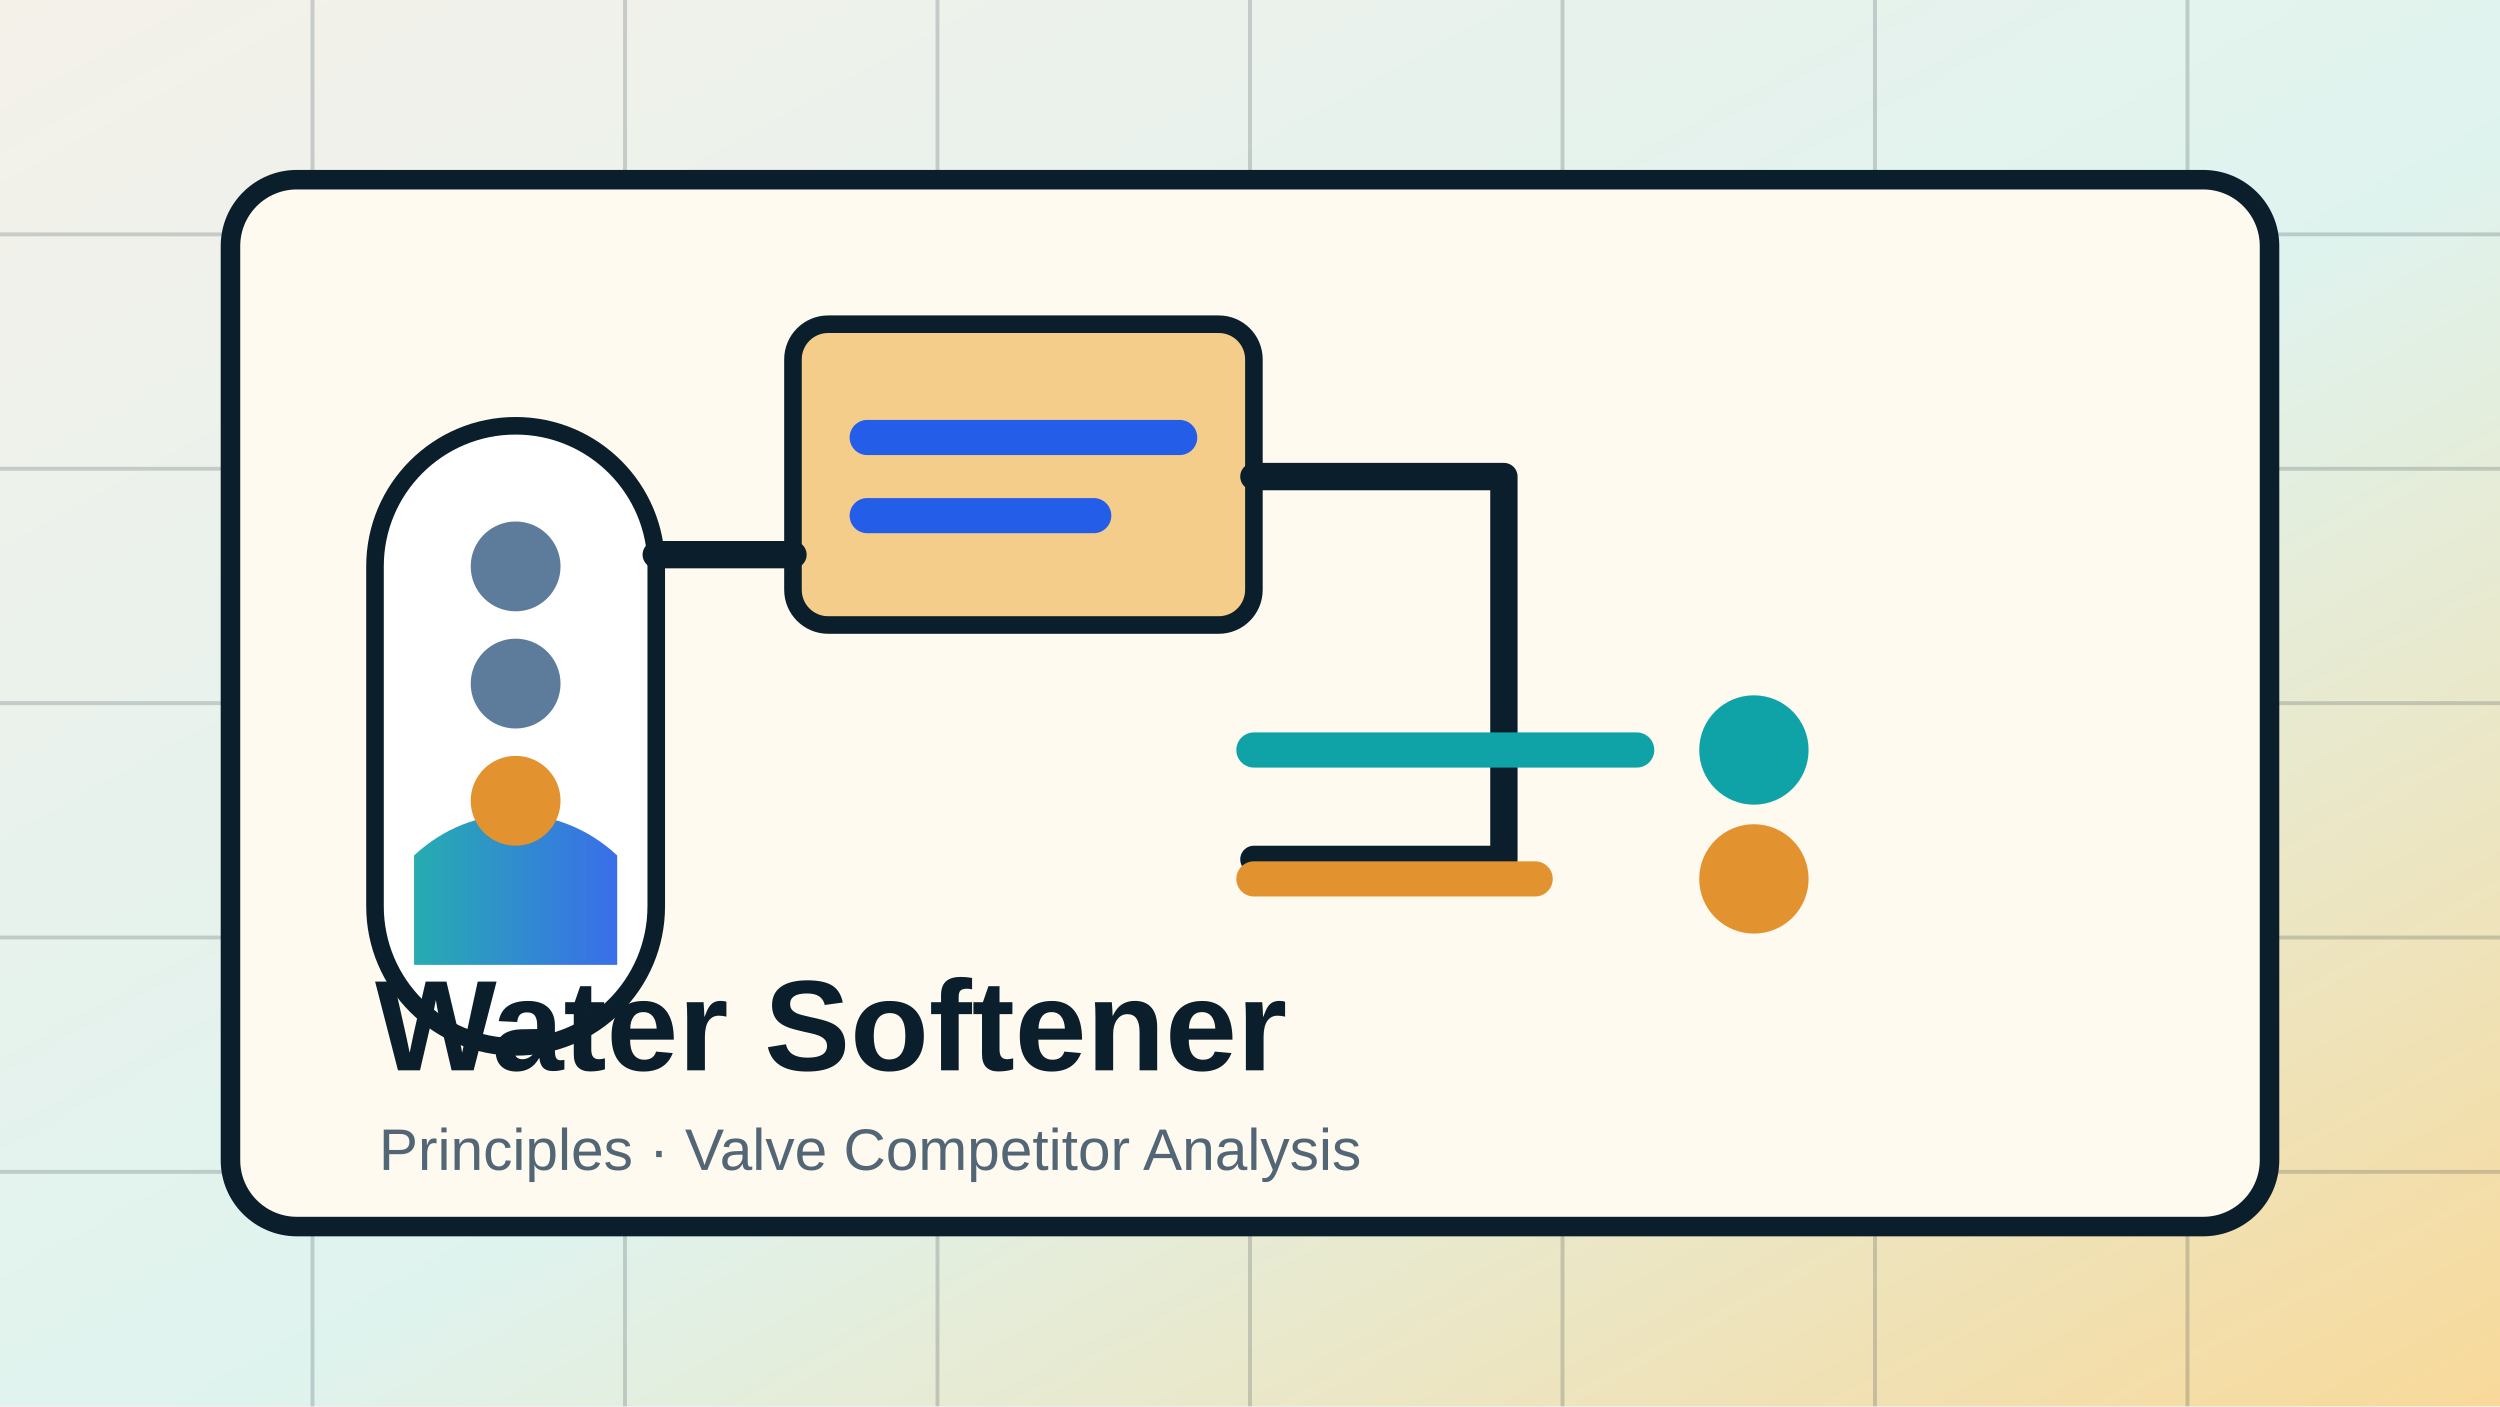
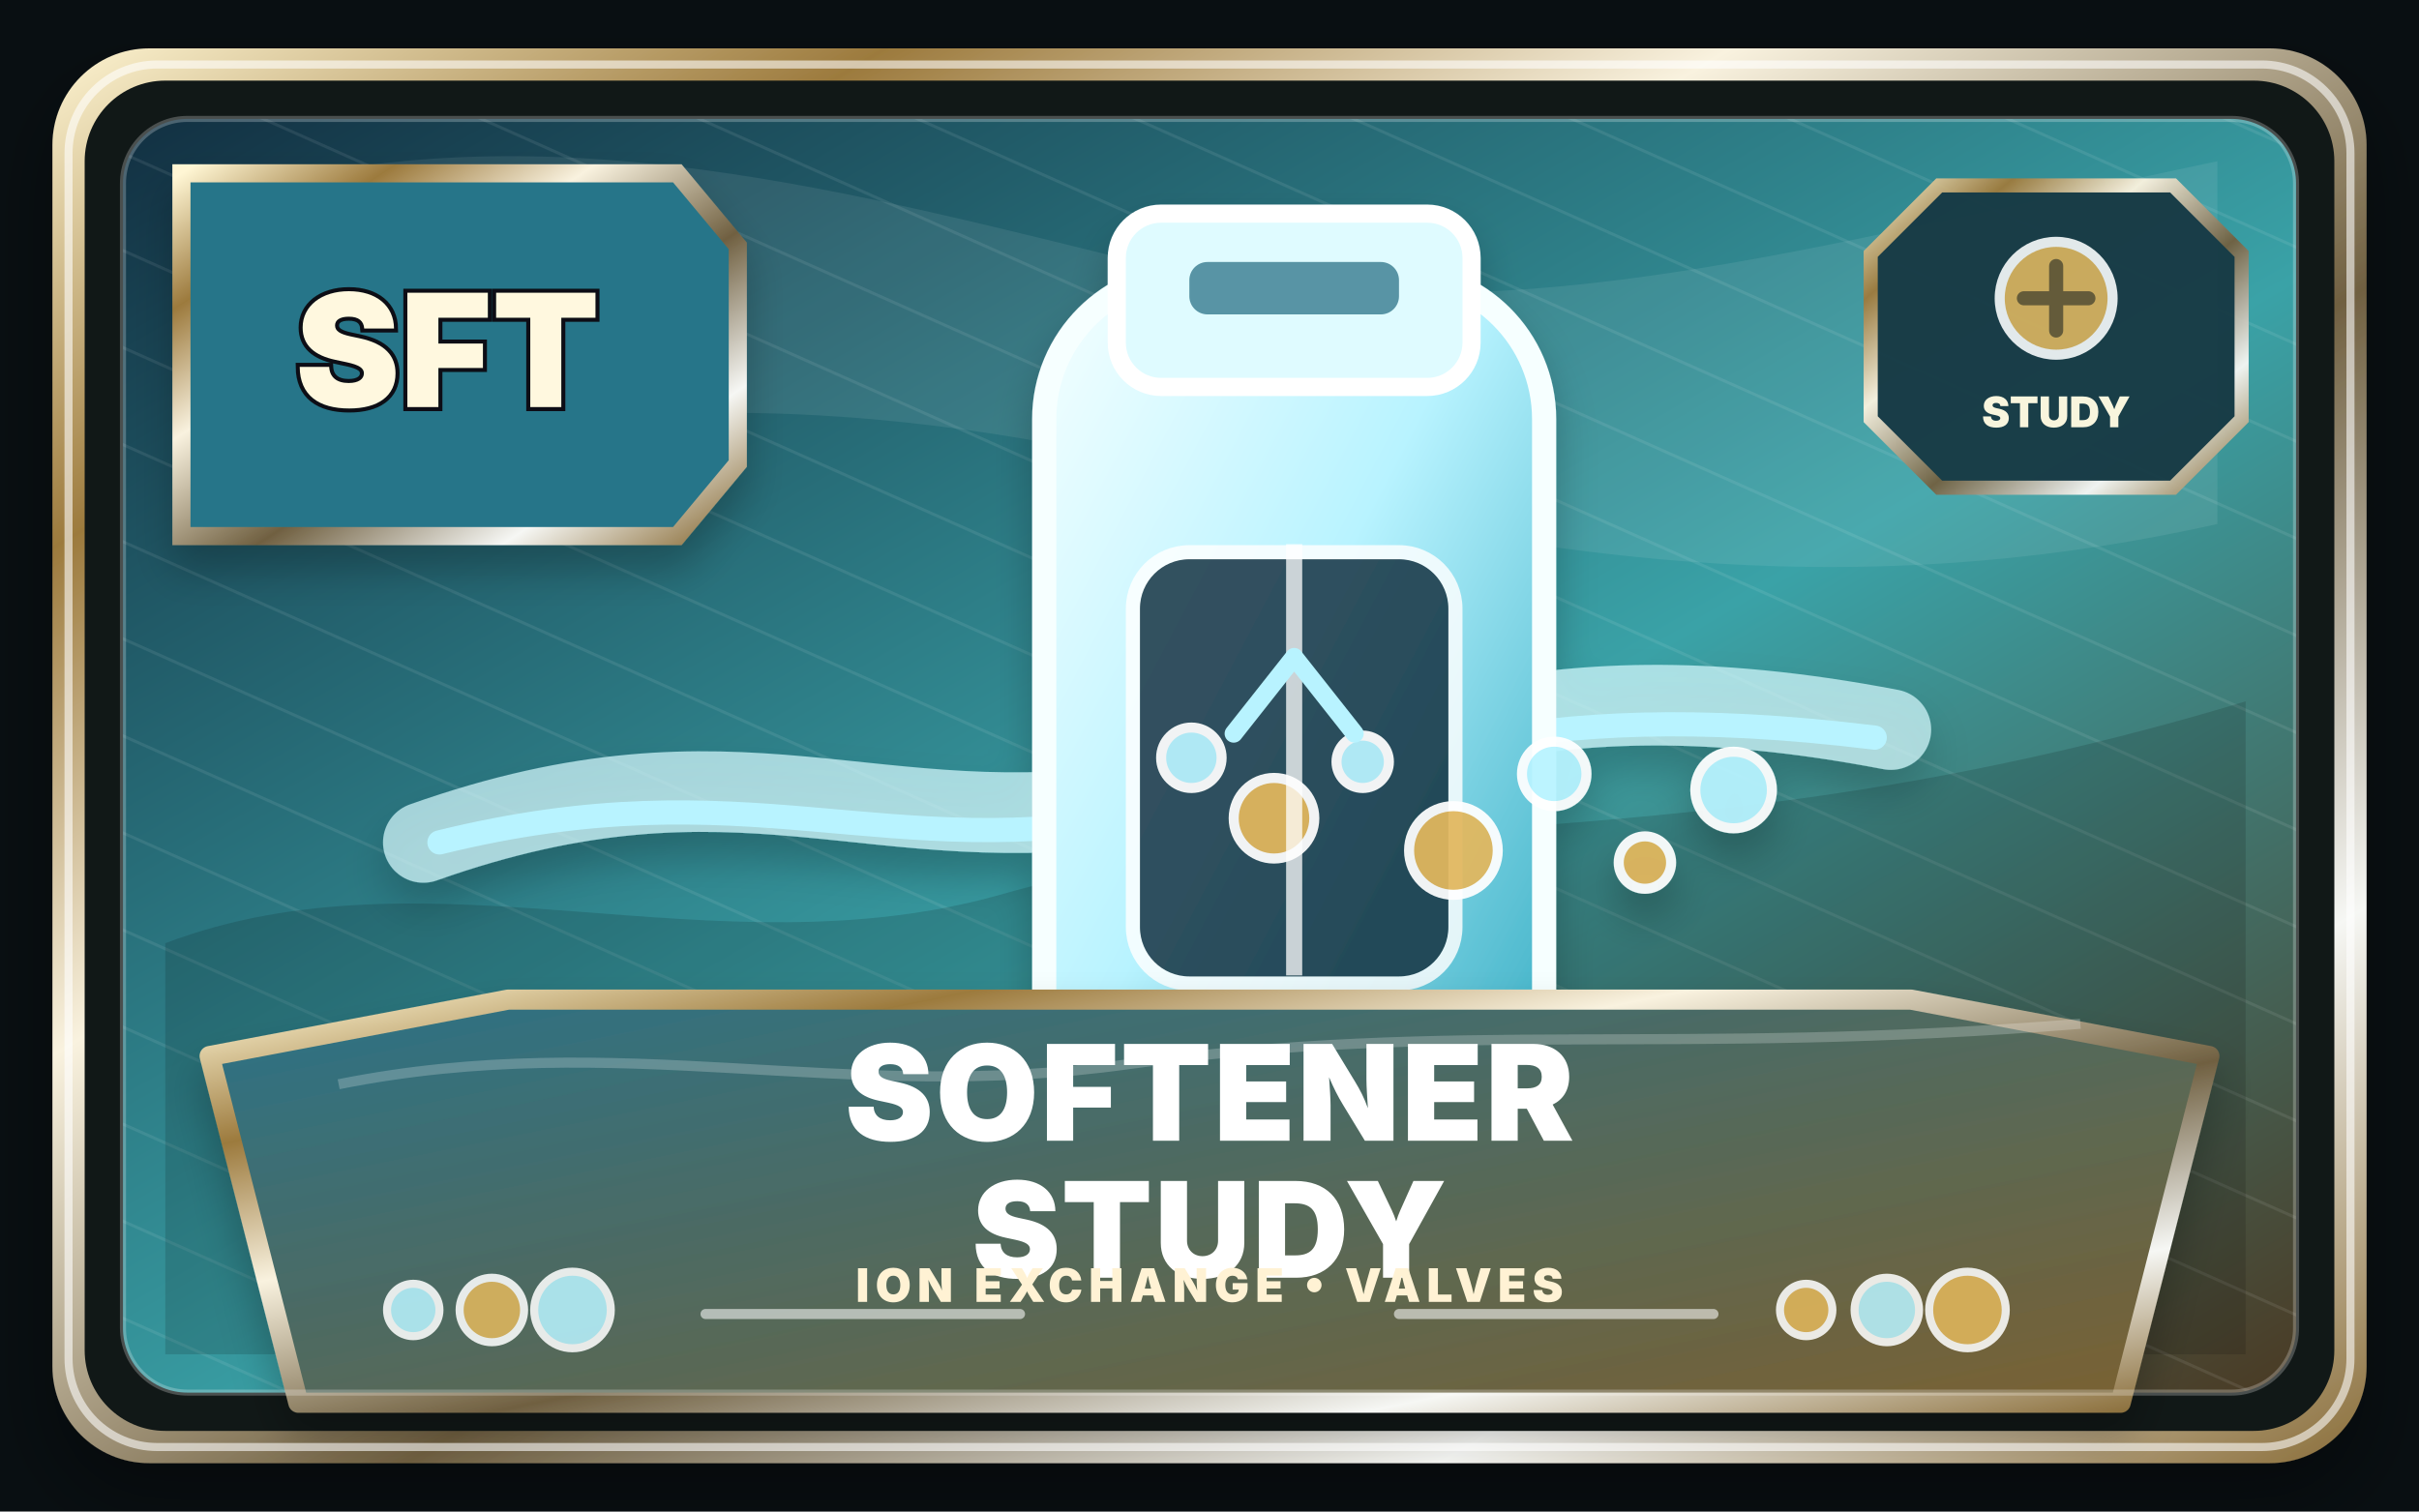
- <svg xmlns="http://www.w3.org/2000/svg" viewBox="0 0 1280 720">
+ <svg xmlns="http://www.w3.org/2000/svg" viewBox="0 0 1200 750" role="img" aria-labelledby="title desc">
  <defs>
-     <linearGradient id="bg" x1="0" x2="1" y1="0" y2="1">
-       <stop offset="0" stop-color="#f4f1e9" />
-       <stop offset=".55" stop-color="#dff3ee" />
-       <stop offset="1" stop-color="#f8d99a" />
+     <linearGradient id="metal" x1="0" y1="0" x2="1" y2="1">
+       <stop offset="0%" stop-color="#fff6d4" />
+       <stop offset="18%" stop-color="#9c7a3d" />
+       <stop offset="36%" stop-color="#f9f2df" />
+       <stop offset="58%" stop-color="#706041" />
+       <stop offset="80%" stop-color="#f6f7f4" />
+       <stop offset="100%" stop-color="#886b36" />
    </linearGradient>
-     <linearGradient id="water" x1="0" x2="1">
-       <stop offset="0" stop-color="#0fa3a8" />
-       <stop offset="1" stop-color="#245ee8" />
+     <linearGradient id="bg" x1="0" y1="0" x2="1" y2="1">
+       <stop offset="0%" stop-color="#123042" />
+       <stop offset="56%" stop-color="#3aa2a7" />
+       <stop offset="100%" stop-color="#4b3a23" />
    </linearGradient>
+     <linearGradient id="titleGrad" x1="0" y1="0" x2="1" y2="1">
+       <stop offset="0%" stop-color="#2b7287" />
+       <stop offset="100%" stop-color="#7b6131" />
+     </linearGradient>
+     <linearGradient id="glass" x1="0" y1="0" x2="0" y2="1">
+       <stop offset="0%" stop-color="#ffffff" />
+       <stop offset="48%" stop-color="#b8f3ff" />
+       <stop offset="100%" stop-color="#2aa6bd" />
+     </linearGradient>
+     <linearGradient id="tube" x1="0" y1="0" x2="1" y2="1">
+       <stop offset="0%" stop-color="#f6ffff" />
+       <stop offset="45%" stop-color="#b8f3ff" />
+       <stop offset="100%" stop-color="#2aa6bd" />
+     </linearGradient>
+     <radialGradient id="wafer" cx="42%" cy="32%" r="68%">
+       <stop offset="0%" stop-color="#ffffff" />
+       <stop offset="28%" stop-color="#b8f3ff" />
+       <stop offset="58%" stop-color="#0f7284" />
+       <stop offset="100%" stop-color="#2aa6bd" />
+     </radialGradient>
+     <filter id="shadow" x="-10%" y="-10%" width="120%" height="120%">
+       <feDropShadow dx="0" dy="18" stdDeviation="18" flood-color="#000000" flood-opacity=".34" />
+     </filter>
+     <filter id="softShadow" x="-20%" y="-20%" width="140%" height="140%">
+       <feDropShadow dx="0" dy="12" stdDeviation="10" flood-color="#000000" flood-opacity=".24" />
+     </filter>
+     <pattern id="pinstripe" width="44" height="44" patternUnits="userSpaceOnUse" patternTransform="rotate(24)">
+       <path d="M0 0 H44" stroke="#ffffff" stroke-width="3" opacity=".08" />
+     </pattern>
  </defs>
-   <rect width="1280" height="720" fill="url(#bg)" />
-   <g opacity=".18" stroke="#0a1e2b" stroke-width="2">
-     <path d="M0 120h1280M0 240h1280M0 360h1280M0 480h1280M0 600h1280" />
-     <path d="M160 0v720M320 0v720M480 0v720M640 0v720M800 0v720M960 0v720M1120 0v720" />
+   <style>
+     text { font-family: Inter, "Segoe UI", Arial, sans-serif; }
+   </style>
+   <rect width="1200" height="750" fill="#090f12" />
+   <rect x="26" y="24" width="1148" height="702" rx="48" fill="url(#metal)" filter="url(#shadow)" />
+   <rect x="42" y="40" width="1116" height="670" rx="40" fill="#111817" />
+   <rect x="61" y="59" width="1078" height="632" rx="32" fill="url(#bg)" />
+   <rect x="61" y="59" width="1078" height="632" rx="32" fill="url(#pinstripe)" />
+   <path d="M92 102 C248 52 394 88 548 126 C734 172 872 128 1100 80 L1100 260 C912 302 754 276 586 234 C382 184 224 202 92 260 Z" fill="#ffffff" opacity=".08" />
+   <path d="M82 468 C214 418 354 484 496 444 C664 396 836 432 1114 348 L1114 672 H82 Z" fill="#000000" opacity=".14" />
+   <g transform="translate(90 86)" filter="url(#softShadow)">
+     <path d="M0 0 H246 L276 36 V144 L246 180 H0 Z" fill="#277589" stroke="url(#metal)" stroke-width="9" />
+     <text x="132" y="116" text-anchor="middle" font-size="78" font-weight="950" fill="#fff8df" stroke="#0b1114" stroke-width="4" paint-order="stroke">SFT</text>
  </g>
-   <g transform="translate(118 92)">
-     <rect x="0" y="0" width="1044" height="536" rx="34" fill="#fffaf0" stroke="#0a1e2b" stroke-width="10" />
-     <g transform="translate(74 74)">
-       <rect x="0" y="52" width="144" height="318" rx="72" fill="#ffffff" stroke="#0a1e2b" stroke-width="9" />
-       <path d="M20 272c30-28 74-28 104 0v56H20z" fill="url(#water)" opacity=".9" />
-       <circle cx="72" cy="124" r="23" fill="#5d7c9c" />
-       <circle cx="72" cy="184" r="23" fill="#5d7c9c" />
-       <circle cx="72" cy="244" r="23" fill="#e2922f" />
-       <rect x="214" y="0" width="236" height="154" rx="18" fill="#f5cd8a" stroke="#0a1e2b" stroke-width="9" />
-       <path d="M252 58h160M252 98h116" stroke="#245ee8" stroke-width="18" stroke-linecap="round" />
-       <path d="M144 118h70M450 78h128M578 78v196H450" fill="none" stroke="#0a1e2b" stroke-width="14" stroke-linecap="round" stroke-linejoin="round" />
-       <path d="M450 218h196" stroke="#0fa3a8" stroke-width="18" stroke-linecap="round" />
-       <path d="M450 284h144" stroke="#e2922f" stroke-width="18" stroke-linecap="round" />
-       <circle cx="706" cy="218" r="28" fill="#0fa3a8" />
-       <circle cx="706" cy="284" r="28" fill="#e2922f" />
+   <g transform="translate(928 92)" opacity=".96">
+     <path d="M34 0 H150 L184 34 V116 L150 150 H34 L0 116 V34 Z" fill="#173944" stroke="url(#metal)" stroke-width="7" />
+     <circle cx="92" cy="56" r="28" fill="#e2b75d" opacity=".9" stroke="#fff" stroke-width="5" />
+     <path d="M76 56 h32 M92 40 v32" stroke="#0c1214" stroke-width="7" stroke-linecap="round" opacity=".54" />
+     <text x="92" y="120" text-anchor="middle" font-size="21" font-weight="900" fill="#fff8df">STUDY</text>
+   </g>
+   <g transform="translate(330 112)" filter="url(#softShadow)">
+     <path d="M-120 306 C38 250 102 308 240 286 C356 268 420 214 608 250" fill="none" stroke="#d8fbff" stroke-width="40" stroke-linecap="round" opacity=".7" />
+     <path d="M-112 306 C42 268 108 318 242 292 C362 270 420 232 600 254" fill="none" stroke="#b8f3ff" stroke-width="12" stroke-linecap="round" />
+     <rect x="188" y="24" width="248" height="468" rx="72" fill="url(#tube)" stroke="#f6ffff" stroke-width="12" />
+     <rect x="224" y="-6" width="176" height="86" rx="22" fill="#dffbff" stroke="#ffffff" stroke-width="9" />
+     <rect x="260" y="18" width="104" height="26" rx="9" fill="#2b7287" opacity=".75" />
+     <rect x="232" y="162" width="160" height="214" rx="28" fill="#102c3a" stroke="#ffffff" stroke-width="7" opacity=".82" />
+     <g transform="translate(206 184)">
+       <circle cx="55" cy="80" r="15" fill="#b8f3ff" stroke="#ffffff" stroke-width="5" opacity=".93" />
+       <circle cx="96" cy="110" r="20" fill="#e2b75d" stroke="#ffffff" stroke-width="5" opacity=".93" />
+       <circle cx="140" cy="82" r="13" fill="#b8f3ff" stroke="#ffffff" stroke-width="5" opacity=".93" />
+       <circle cx="185" cy="126" r="22" fill="#e2b75d" stroke="#ffffff" stroke-width="5" opacity=".93" />
+       <circle cx="235" cy="88" r="16" fill="#b8f3ff" stroke="#ffffff" stroke-width="5" opacity=".93" />
+       <circle cx="280" cy="132" r="13" fill="#e2b75d" stroke="#ffffff" stroke-width="5" opacity=".93" />
+       <circle cx="324" cy="96" r="19" fill="#b8f3ff" stroke="#ffffff" stroke-width="5" opacity=".93" />
    </g>
-     <text x="74" y="456" font-family="Arial, sans-serif" font-size="66" font-weight="800" fill="#0a1e2b">Water Softener</text>
-     <text x="76" y="507" font-family="Arial, sans-serif" font-size="30" fill="#526675">Principles · Valve Competitor Analysis</text>
+     <path d="M312 158 v214" stroke="#ffffff" stroke-width="8" opacity=".75" />
+     <path d="M282 252 l30 -38 l30 38" fill="none" stroke="#b8f3ff" stroke-width="9" stroke-linecap="round" stroke-linejoin="round" />
  </g>
+   <g filter="url(#softShadow)">
+     <path d="M104 524 L252 496 H948 L1096 524 L1052 696 H148 Z" fill="url(#titleGrad)" stroke="url(#metal)" stroke-width="10" stroke-linejoin="round" />
+     <path d="M168 538 C308 510 418 548 560 528 C720 506 832 524 1032 508" fill="none" stroke="#ffffff" stroke-width="5" opacity=".22" />
+     <text x="600" y="566" text-anchor="middle" font-size="66" font-weight="900" fill="#fff" letter-spacing="1">SOFTENER</text>
+     <text x="600" y="634" text-anchor="middle" font-size="66" font-weight="900" fill="#fff" letter-spacing="1">STUDY</text>
+     <text x="600" y="646" text-anchor="middle" font-size="23" font-weight="850" fill="#fff2d4" letter-spacing="3">ION EXCHANGE • VALVES</text>
+     <g>
+       <circle cx="205" cy="650" r="13" fill="#b8f3ff" stroke="#fff" stroke-width="4" opacity=".86" />
+       <circle cx="244" cy="650" r="16" fill="#e2b75d" stroke="#fff" stroke-width="4" opacity=".86" />
+       <circle cx="284" cy="650" r="19" fill="#b8f3ff" stroke="#fff" stroke-width="4" opacity=".86" />
+       <circle cx="896" cy="650" r="13" fill="#e2b75d" stroke="#fff" stroke-width="4" opacity=".86" />
+       <circle cx="936" cy="650" r="16" fill="#b8f3ff" stroke="#fff" stroke-width="4" opacity=".86" />
+       <circle cx="976" cy="650" r="19" fill="#e2b75d" stroke="#fff" stroke-width="4" opacity=".86" />
+       <path d="M350 652 h156 M694 652 h156" stroke="#fff" stroke-width="5" stroke-linecap="round" opacity=".56" />
+     </g>
+   </g>
+   <rect x="61" y="59" width="1078" height="632" rx="32" fill="none" stroke="#ffffff" stroke-width="3" opacity=".24" />
+   <rect x="34" y="32" width="1132" height="686" rx="44" fill="none" stroke="#ffffff" stroke-width="4" opacity=".58" />
</svg>
